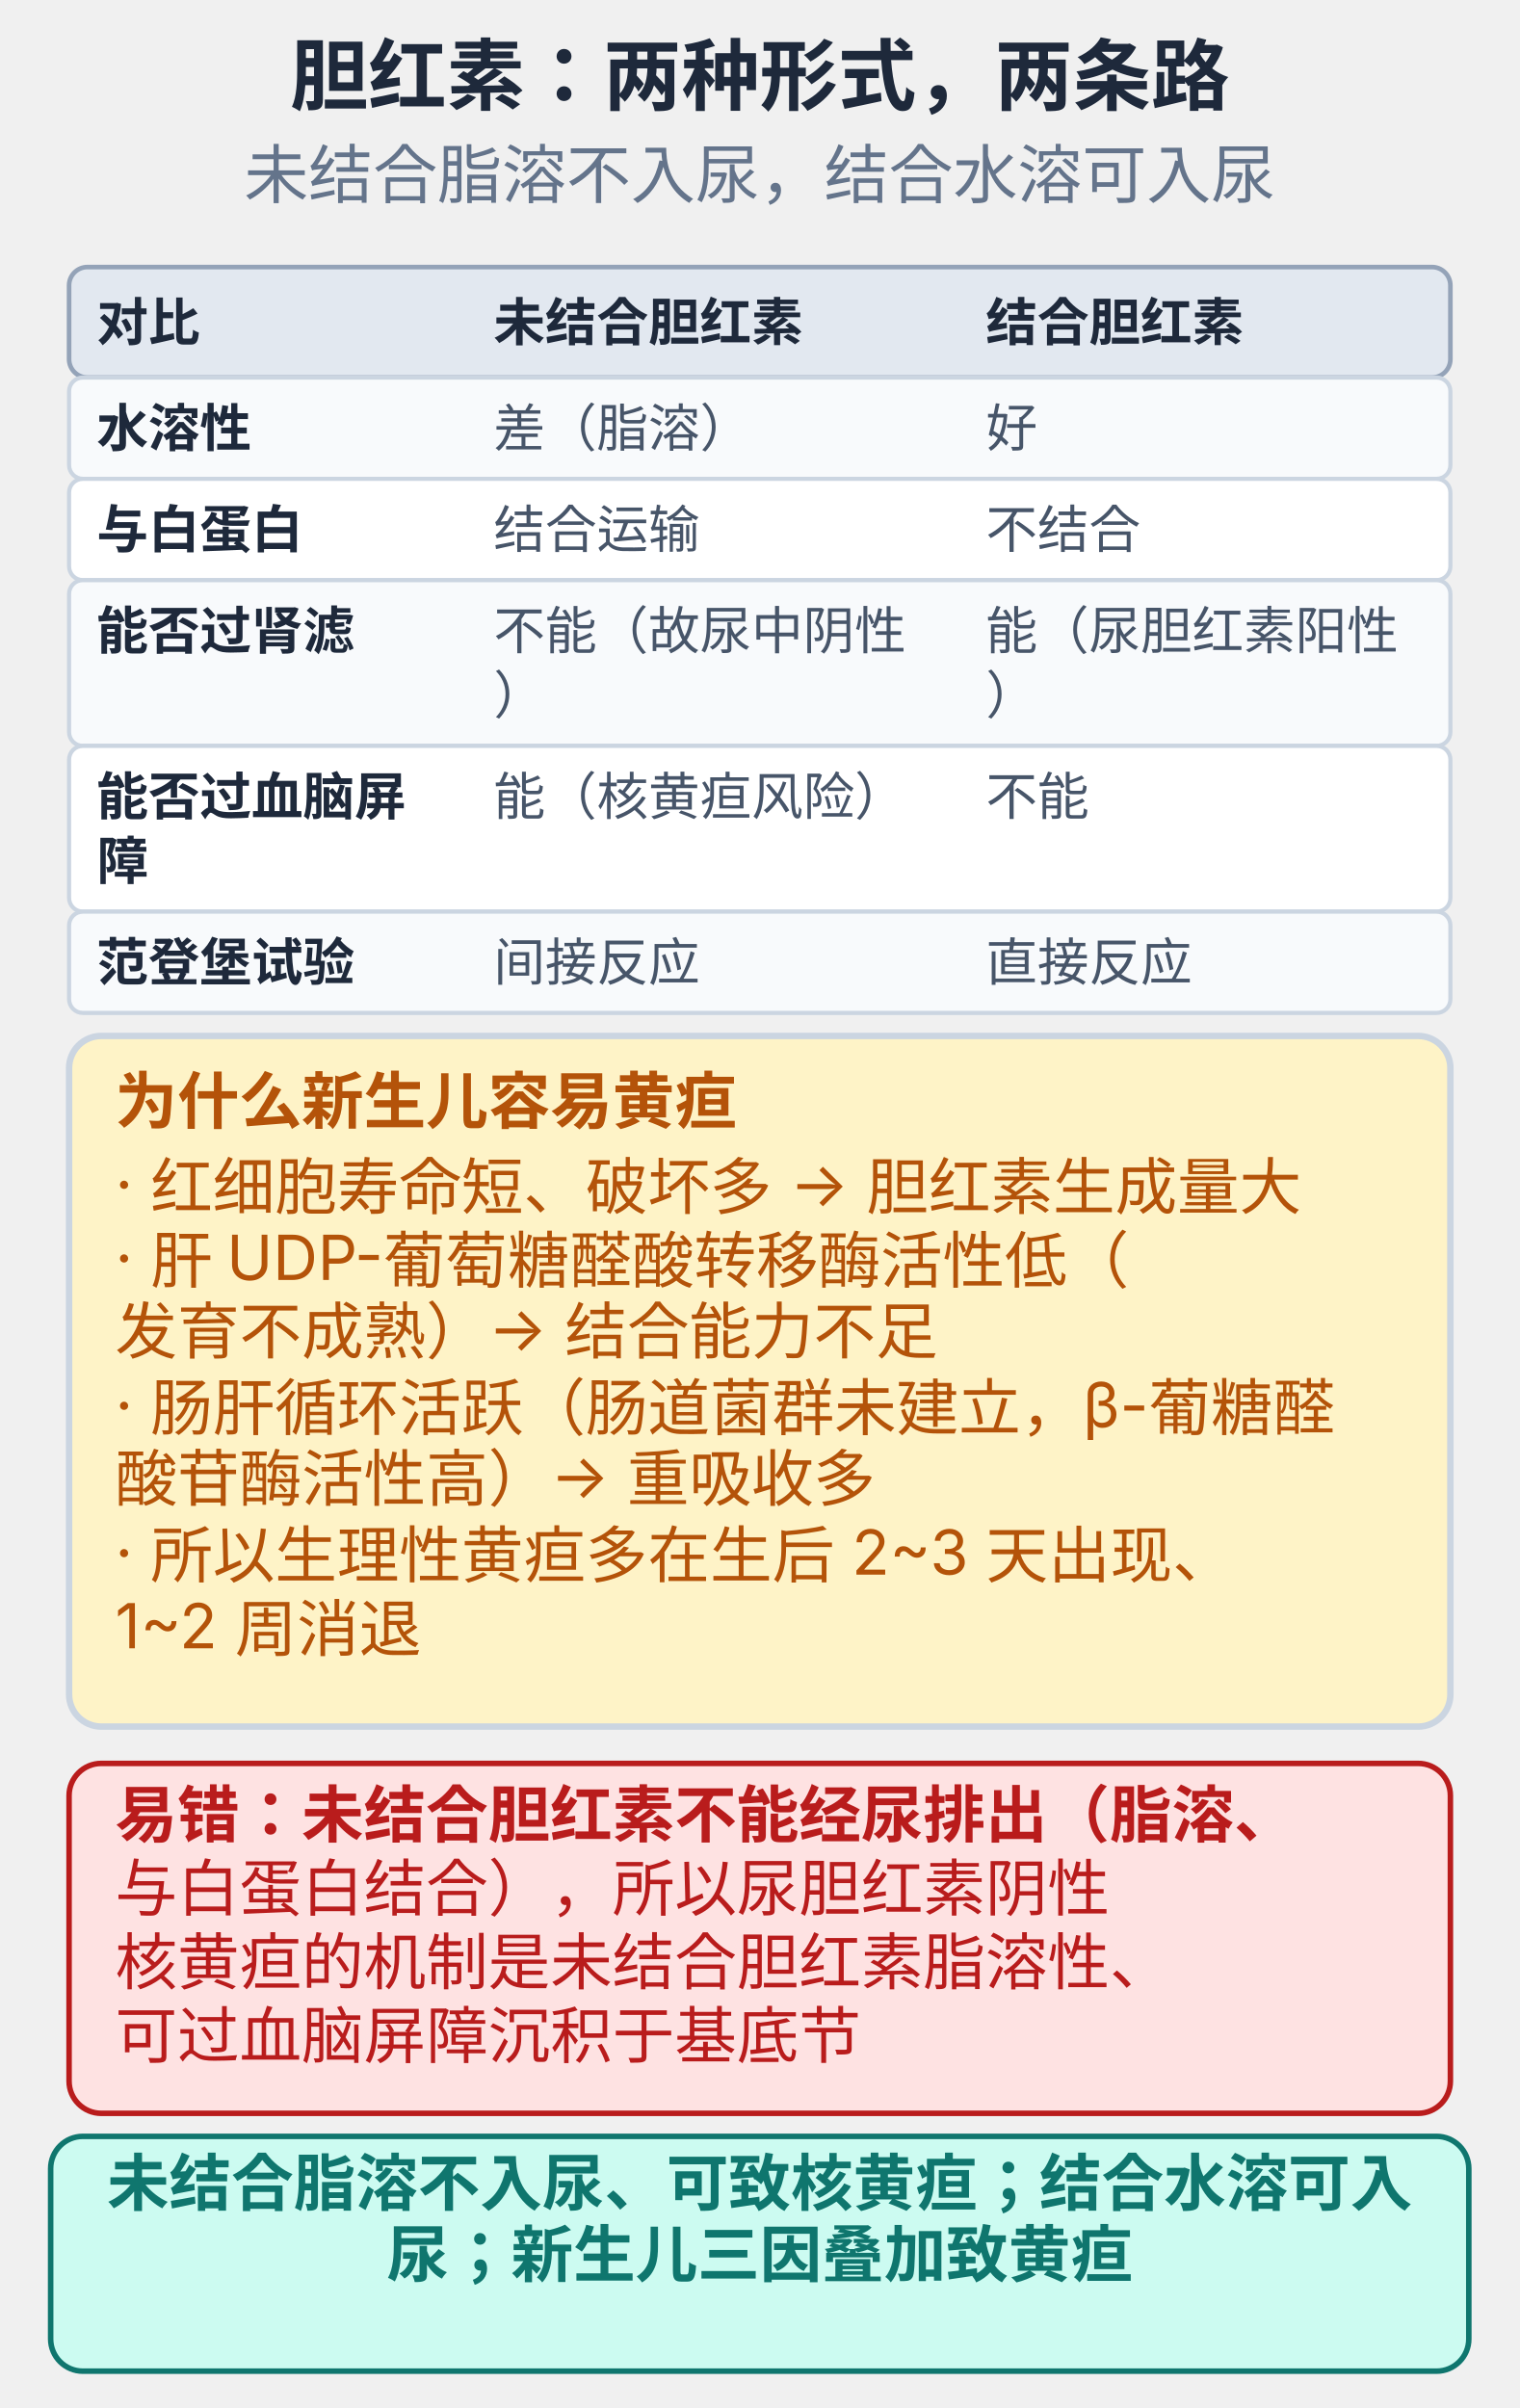
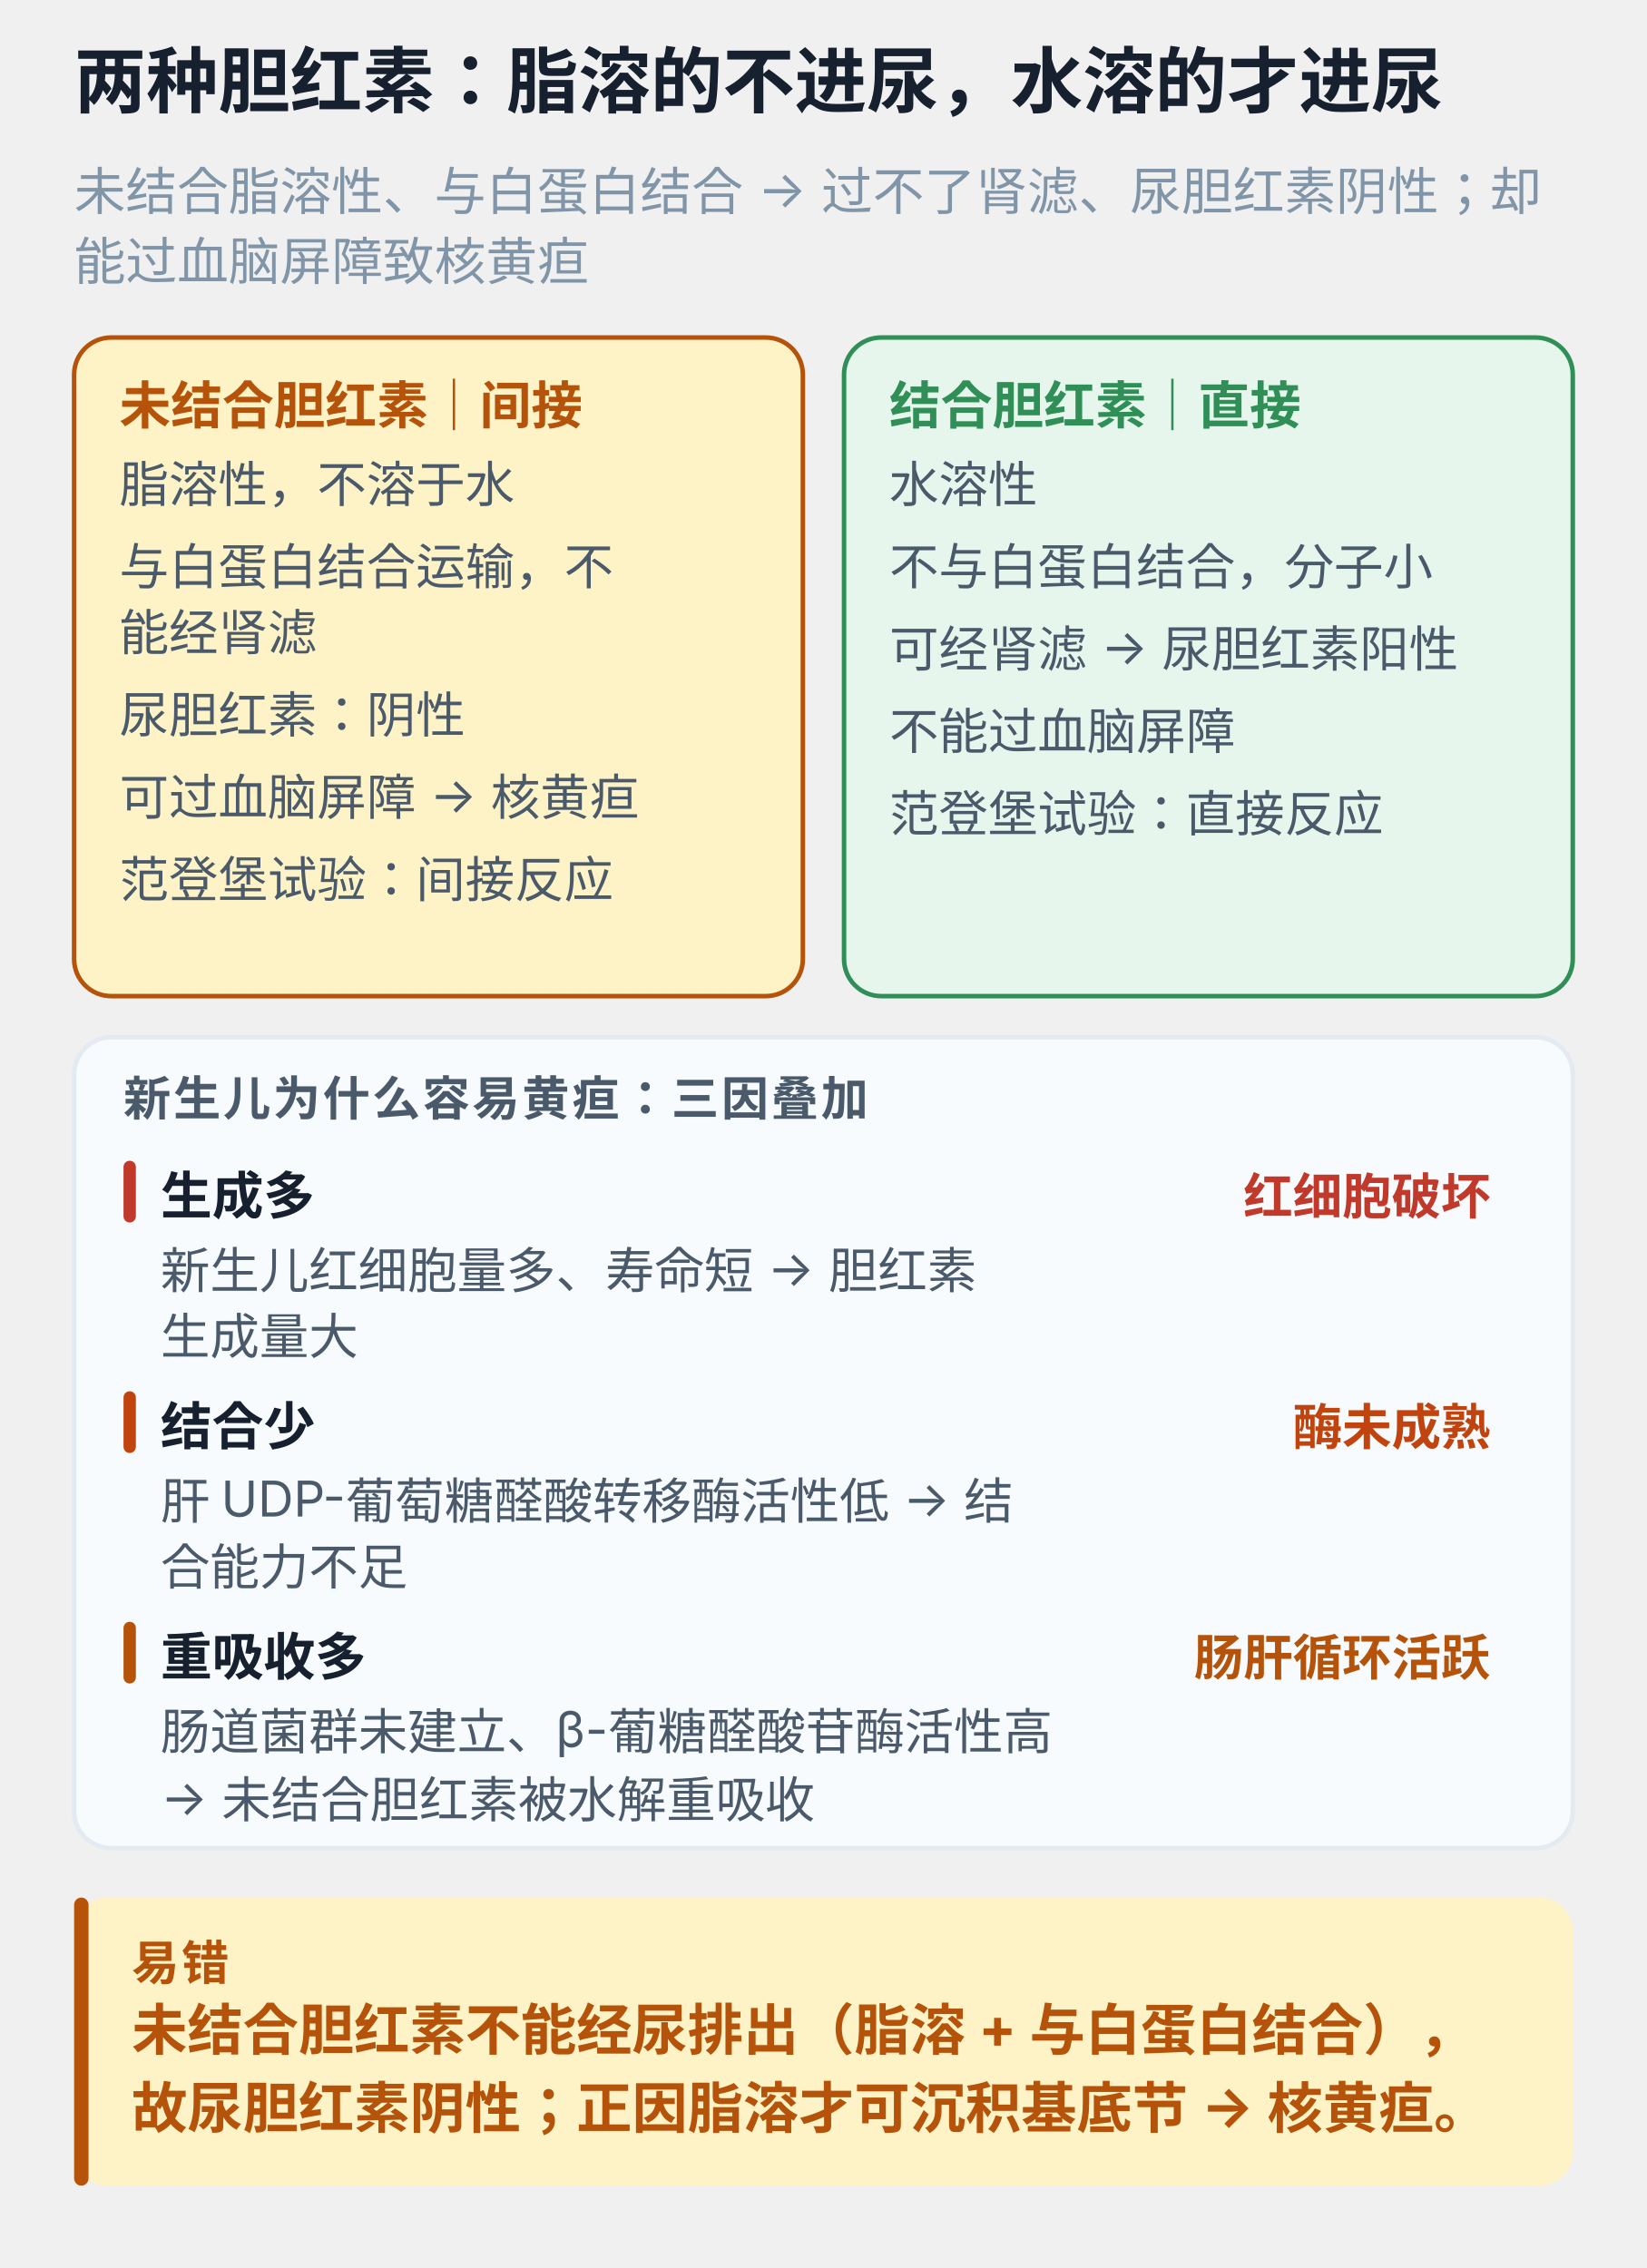
- <svg xmlns="http://www.w3.org/2000/svg" viewBox="0 0 330 523" width="100%" style="max-width:330px;display:block;margin:0 auto;background:#ffffff;border-radius:10px" role="img">
-   <text x="165.0" y="22.6" text-anchor="middle" font-size="17" font-weight="700" fill="#1e293b" font-family="-apple-system,'PingFang SC','Microsoft YaHei',sans-serif">胆红素：两种形式，两条路</text>
-   <text x="165.0" y="43.0" text-anchor="middle" font-size="14" font-weight="400" fill="#64748b" font-family="-apple-system,'PingFang SC','Microsoft YaHei',sans-serif">未结合脂溶不入尿，结合水溶可入尿</text>
-   <rect x="15.0" y="58.0" width="300.0" height="24.0" rx="4" fill="#e2e8f0" stroke="#94a3b8" stroke-width="1" />
-   <text x="21.0" y="74.0" text-anchor="start" font-size="11.2" font-weight="700" fill="#1e293b" font-family="-apple-system,'PingFang SC','Microsoft YaHei',sans-serif">对比</text>
-   <text x="107.2" y="74.0" text-anchor="start" font-size="11.2" font-weight="700" fill="#1e293b" font-family="-apple-system,'PingFang SC','Microsoft YaHei',sans-serif">未结合胆红素</text>
-   <text x="214.1" y="74.0" text-anchor="start" font-size="11.2" font-weight="700" fill="#1e293b" font-family="-apple-system,'PingFang SC','Microsoft YaHei',sans-serif">结合胆红素</text>
-   <rect x="15.0" y="82.0" width="300.0" height="22.0" rx="3" fill="#f8fafc" stroke="#cbd5e1" stroke-width="0.9" />
-   <text x="21.0" y="97.0" text-anchor="start" font-size="11.2" font-weight="700" fill="#1e293b" font-family="-apple-system,'PingFang SC','Microsoft YaHei',sans-serif">水溶性</text>
-   <text x="107.2" y="97.0" text-anchor="start" font-size="11.2" font-weight="400" fill="#475569" font-family="-apple-system,'PingFang SC','Microsoft YaHei',sans-serif">差（脂溶）</text>
-   <text x="214.1" y="97.0" text-anchor="start" font-size="11.2" font-weight="400" fill="#475569" font-family="-apple-system,'PingFang SC','Microsoft YaHei',sans-serif">好</text>
-   <rect x="15.0" y="104.0" width="300.0" height="22.0" rx="3" fill="#ffffff" stroke="#cbd5e1" stroke-width="0.9" />
-   <text x="21.0" y="119.0" text-anchor="start" font-size="11.2" font-weight="700" fill="#1e293b" font-family="-apple-system,'PingFang SC','Microsoft YaHei',sans-serif">与白蛋白</text>
-   <text x="107.2" y="119.0" text-anchor="start" font-size="11.2" font-weight="400" fill="#475569" font-family="-apple-system,'PingFang SC','Microsoft YaHei',sans-serif">结合运输</text>
-   <text x="214.1" y="119.0" text-anchor="start" font-size="11.2" font-weight="400" fill="#475569" font-family="-apple-system,'PingFang SC','Microsoft YaHei',sans-serif">不结合</text>
-   <rect x="15.0" y="126.0" width="300.0" height="36.0" rx="3" fill="#f8fafc" stroke="#cbd5e1" stroke-width="0.9" />
-   <text x="21.0" y="141.0" text-anchor="start" font-size="11.2" font-weight="700" fill="#1e293b" font-family="-apple-system,'PingFang SC','Microsoft YaHei',sans-serif">能否过肾滤</text>
-   <text x="107.2" y="141.0" text-anchor="start" font-size="11.2" font-weight="400" fill="#475569" font-family="-apple-system,'PingFang SC','Microsoft YaHei',sans-serif">不能（故尿中阴性</text>
-   <text x="107.2" y="155.0" text-anchor="start" font-size="11.2" font-weight="400" fill="#475569" font-family="-apple-system,'PingFang SC','Microsoft YaHei',sans-serif">）</text>
-   <text x="214.1" y="141.0" text-anchor="start" font-size="11.2" font-weight="400" fill="#475569" font-family="-apple-system,'PingFang SC','Microsoft YaHei',sans-serif">能（尿胆红素阳性</text>
-   <text x="214.1" y="155.0" text-anchor="start" font-size="11.2" font-weight="400" fill="#475569" font-family="-apple-system,'PingFang SC','Microsoft YaHei',sans-serif">）</text>
-   <rect x="15.0" y="162.0" width="300.0" height="36.0" rx="3" fill="#ffffff" stroke="#cbd5e1" stroke-width="0.9" />
-   <text x="21.0" y="177.0" text-anchor="start" font-size="11.2" font-weight="700" fill="#1e293b" font-family="-apple-system,'PingFang SC','Microsoft YaHei',sans-serif">能否过血脑屏</text>
-   <text x="21.0" y="191.0" text-anchor="start" font-size="11.2" font-weight="700" fill="#1e293b" font-family="-apple-system,'PingFang SC','Microsoft YaHei',sans-serif">障</text>
-   <text x="107.2" y="177.0" text-anchor="start" font-size="11.2" font-weight="400" fill="#475569" font-family="-apple-system,'PingFang SC','Microsoft YaHei',sans-serif">能（核黄疸风险）</text>
-   <text x="214.1" y="177.0" text-anchor="start" font-size="11.2" font-weight="400" fill="#475569" font-family="-apple-system,'PingFang SC','Microsoft YaHei',sans-serif">不能</text>
-   <rect x="15.0" y="198.0" width="300.0" height="22.0" rx="3" fill="#f8fafc" stroke="#cbd5e1" stroke-width="0.9" />
-   <text x="21.0" y="213.0" text-anchor="start" font-size="11.2" font-weight="700" fill="#1e293b" font-family="-apple-system,'PingFang SC','Microsoft YaHei',sans-serif">范登堡试验</text>
-   <text x="107.2" y="213.0" text-anchor="start" font-size="11.2" font-weight="400" fill="#475569" font-family="-apple-system,'PingFang SC','Microsoft YaHei',sans-serif">间接反应</text>
-   <text x="214.1" y="213.0" text-anchor="start" font-size="11.2" font-weight="400" fill="#475569" font-family="-apple-system,'PingFang SC','Microsoft YaHei',sans-serif">直接反应</text>
-   <rect x="15.0" y="225.0" width="300.0" height="150.0" rx="7" fill="#fef3c7" stroke="#cbd5e1" stroke-width="1.4" />
-   <text x="25.0" y="244.0" text-anchor="start" font-size="13.5" font-weight="700" fill="#b45309" font-family="-apple-system,'PingFang SC','Microsoft YaHei',sans-serif">为什么新生儿容易黄疸</text>
-   <text x="25.0" y="262.0" text-anchor="start" font-size="13.5" font-weight="400" fill="#b45309" font-family="-apple-system,'PingFang SC','Microsoft YaHei',sans-serif">· 红细胞寿命短、破坏多 → 胆红素生成量大</text>
-   <text x="25.0" y="278.0" text-anchor="start" font-size="13.5" font-weight="400" fill="#b45309" font-family="-apple-system,'PingFang SC','Microsoft YaHei',sans-serif">· 肝 UDP-葡萄糖醛酸转移酶活性低（</text>
-   <text x="25.0" y="294.0" text-anchor="start" font-size="13.5" font-weight="400" fill="#b45309" font-family="-apple-system,'PingFang SC','Microsoft YaHei',sans-serif">发育不成熟）→ 结合能力不足</text>
-   <text x="25.0" y="310.0" text-anchor="start" font-size="13.5" font-weight="400" fill="#b45309" font-family="-apple-system,'PingFang SC','Microsoft YaHei',sans-serif">· 肠肝循环活跃（肠道菌群未建立，β-葡糖醛</text>
-   <text x="25.0" y="326.0" text-anchor="start" font-size="13.5" font-weight="400" fill="#b45309" font-family="-apple-system,'PingFang SC','Microsoft YaHei',sans-serif">酸苷酶活性高）→ 重吸收多</text>
-   <text x="25.0" y="342.0" text-anchor="start" font-size="13.5" font-weight="400" fill="#b45309" font-family="-apple-system,'PingFang SC','Microsoft YaHei',sans-serif">· 所以生理性黄疸多在生后 2~3 天出现、</text>
-   <text x="25.0" y="358.0" text-anchor="start" font-size="13.5" font-weight="400" fill="#b45309" font-family="-apple-system,'PingFang SC','Microsoft YaHei',sans-serif">1~2 周消退</text>
-   <rect x="15.0" y="383.0" width="300.0" height="76.0" rx="7" fill="#fee2e2" stroke="#b91c1c" stroke-width="1.2" />
-   <text x="25.0" y="399.0" text-anchor="start" font-size="13.5" font-weight="700" fill="#b91c1c" font-family="-apple-system,'PingFang SC','Microsoft YaHei',sans-serif">易错：未结合胆红素不能经尿排出（脂溶、</text>
-   <text x="25.0" y="415.0" text-anchor="start" font-size="13.5" font-weight="400" fill="#b91c1c" font-family="-apple-system,'PingFang SC','Microsoft YaHei',sans-serif">与白蛋白结合），所以尿胆红素阴性</text>
-   <text x="25.0" y="431.0" text-anchor="start" font-size="13.5" font-weight="400" fill="#b91c1c" font-family="-apple-system,'PingFang SC','Microsoft YaHei',sans-serif">核黄疸的机制是未结合胆红素脂溶性、</text>
-   <text x="25.0" y="447.0" text-anchor="start" font-size="13.5" font-weight="400" fill="#b91c1c" font-family="-apple-system,'PingFang SC','Microsoft YaHei',sans-serif">可过血脑屏障沉积于基底节</text>
-   <rect x="11.0" y="464.0" width="308.0" height="51.0" rx="7" fill="#ccfbf1" stroke="#0f766e" stroke-width="1.2" />
-   <text x="165.0" y="479.0" text-anchor="middle" font-size="13.5" font-weight="700" fill="#0f766e" font-family="-apple-system,'PingFang SC','Microsoft YaHei',sans-serif">未结合脂溶不入尿、可致核黄疸；结合水溶可入</text>
-   <text x="165.0" y="494.5" text-anchor="middle" font-size="13.5" font-weight="700" fill="#0f766e" font-family="-apple-system,'PingFang SC','Microsoft YaHei',sans-serif">尿；新生儿三因叠加致黄疸</text>
+ <svg xmlns="http://www.w3.org/2000/svg" viewBox="0 0 400 551" width="100%" style="max-width:400px;display:block;margin:0 auto;background:#ffffff;border-radius:12px" role="img" aria-label="两种胆红素：脂溶的不进尿，水溶的才进尿">
+   <text x="18.0" y="26.0" font-size="17.5" font-weight="700" fill="#16202e" font-family="-apple-system,BlinkMacSystemFont,'PingFang SC','Microsoft YaHei',sans-serif">两种胆红素：脂溶的不进尿，水溶的才进尿</text>
+   <text x="18.0" y="51.0" font-size="12.5" font-weight="400" fill="#8095a8" font-family="-apple-system,BlinkMacSystemFont,'PingFang SC','Microsoft YaHei',sans-serif">未结合脂溶性、与白蛋白结合 → 过不了肾滤、尿胆红素阴性；却</text>
+   <text x="18.0" y="68.0" font-size="12.5" font-weight="400" fill="#8095a8" font-family="-apple-system,BlinkMacSystemFont,'PingFang SC','Microsoft YaHei',sans-serif">能过血脑屏障致核黄疸</text>
+   <rect x="18.0" y="82.0" width="177.0" height="160.0" rx="9" fill="#fef3c7" stroke="#b45309" stroke-width="1.1" />
+   <text x="29.0" y="103.0" font-size="12.5" font-weight="700" fill="#b45309" font-family="-apple-system,BlinkMacSystemFont,'PingFang SC','Microsoft YaHei',sans-serif">未结合胆红素｜间接</text>
+   <text x="29.0" y="122.0" font-size="12" font-weight="400" fill="#4a5a6b" font-family="-apple-system,BlinkMacSystemFont,'PingFang SC','Microsoft YaHei',sans-serif">脂溶性，不溶于水</text>
+   <text x="29.0" y="142.0" font-size="12" font-weight="400" fill="#4a5a6b" font-family="-apple-system,BlinkMacSystemFont,'PingFang SC','Microsoft YaHei',sans-serif">与白蛋白结合运输，不</text>
+   <text x="29.0" y="158.0" font-size="12" font-weight="400" fill="#4a5a6b" font-family="-apple-system,BlinkMacSystemFont,'PingFang SC','Microsoft YaHei',sans-serif">能经肾滤</text>
+   <text x="29.0" y="178.0" font-size="12" font-weight="400" fill="#4a5a6b" font-family="-apple-system,BlinkMacSystemFont,'PingFang SC','Microsoft YaHei',sans-serif">尿胆红素：阴性</text>
+   <text x="29.0" y="198.0" font-size="12" font-weight="400" fill="#4a5a6b" font-family="-apple-system,BlinkMacSystemFont,'PingFang SC','Microsoft YaHei',sans-serif">可过血脑屏障 → 核黄疸</text>
+   <text x="29.0" y="218.0" font-size="12" font-weight="400" fill="#4a5a6b" font-family="-apple-system,BlinkMacSystemFont,'PingFang SC','Microsoft YaHei',sans-serif">范登堡试验：间接反应</text>
+   <rect x="205.0" y="82.0" width="177.0" height="160.0" rx="9" fill="#e6f6ec" stroke="#2f8f57" stroke-width="1.1" />
+   <text x="216.0" y="103.0" font-size="12.5" font-weight="700" fill="#2f8f57" font-family="-apple-system,BlinkMacSystemFont,'PingFang SC','Microsoft YaHei',sans-serif">结合胆红素｜直接</text>
+   <text x="216.0" y="122.0" font-size="12" font-weight="400" fill="#4a5a6b" font-family="-apple-system,BlinkMacSystemFont,'PingFang SC','Microsoft YaHei',sans-serif">水溶性</text>
+   <text x="216.0" y="142.0" font-size="12" font-weight="400" fill="#4a5a6b" font-family="-apple-system,BlinkMacSystemFont,'PingFang SC','Microsoft YaHei',sans-serif">不与白蛋白结合，分子小</text>
+   <text x="216.0" y="162.0" font-size="12" font-weight="400" fill="#4a5a6b" font-family="-apple-system,BlinkMacSystemFont,'PingFang SC','Microsoft YaHei',sans-serif">可经肾滤 → 尿胆红素阳性</text>
+   <text x="216.0" y="182.0" font-size="12" font-weight="400" fill="#4a5a6b" font-family="-apple-system,BlinkMacSystemFont,'PingFang SC','Microsoft YaHei',sans-serif">不能过血脑屏障</text>
+   <text x="216.0" y="202.0" font-size="12" font-weight="400" fill="#4a5a6b" font-family="-apple-system,BlinkMacSystemFont,'PingFang SC','Microsoft YaHei',sans-serif">范登堡试验：直接反应</text>
+   <rect x="18.0" y="252.0" width="364.0" height="197.0" rx="9" fill="#f8fbfd" stroke="#e3eaf2" stroke-width="1.1" />
+   <text x="30.0" y="271.0" font-size="11.5" font-weight="700" fill="#4a5a6b" letter-spacing="0.6" font-family="-apple-system,BlinkMacSystemFont,'PingFang SC','Microsoft YaHei',sans-serif">新生儿为什么容易黄疸：三因叠加</text>
+   <rect x="30.0" y="282.0" width="3.0" height="15.0" rx="1.5" fill="#c0392b" />
+   <text x="39.0" y="295.0" font-size="12.5" font-weight="700" fill="#16202e" font-family="-apple-system,BlinkMacSystemFont,'PingFang SC','Microsoft YaHei',sans-serif">生成多</text>
+   <text x="362.0" y="295.0" text-anchor="end" font-size="12" font-weight="700" fill="#c0392b" font-family="-apple-system,BlinkMacSystemFont,'PingFang SC','Microsoft YaHei',sans-serif">红细胞破坏</text>
+   <text x="39.0" y="313.0" font-size="12" font-weight="400" fill="#4a5a6b" font-family="-apple-system,BlinkMacSystemFont,'PingFang SC','Microsoft YaHei',sans-serif">新生儿红细胞量多、寿命短 → 胆红素</text>
+   <text x="39.0" y="329.0" font-size="12" font-weight="400" fill="#4a5a6b" font-family="-apple-system,BlinkMacSystemFont,'PingFang SC','Microsoft YaHei',sans-serif">生成量大</text>
+   <rect x="30.0" y="338.0" width="3.0" height="15.0" rx="1.5" fill="#c1440e" />
+   <text x="39.0" y="351.0" font-size="12.5" font-weight="700" fill="#16202e" font-family="-apple-system,BlinkMacSystemFont,'PingFang SC','Microsoft YaHei',sans-serif">结合少</text>
+   <text x="362.0" y="351.0" text-anchor="end" font-size="12" font-weight="700" fill="#c1440e" font-family="-apple-system,BlinkMacSystemFont,'PingFang SC','Microsoft YaHei',sans-serif">酶未成熟</text>
+   <text x="39.0" y="369.0" font-size="12" font-weight="400" fill="#4a5a6b" font-family="-apple-system,BlinkMacSystemFont,'PingFang SC','Microsoft YaHei',sans-serif">肝 UDP-葡萄糖醛酸转移酶活性低 → 结</text>
+   <text x="39.0" y="385.0" font-size="12" font-weight="400" fill="#4a5a6b" font-family="-apple-system,BlinkMacSystemFont,'PingFang SC','Microsoft YaHei',sans-serif">合能力不足</text>
+   <rect x="30.0" y="394.0" width="3.0" height="15.0" rx="1.5" fill="#b45309" />
+   <text x="39.0" y="407.0" font-size="12.5" font-weight="700" fill="#16202e" font-family="-apple-system,BlinkMacSystemFont,'PingFang SC','Microsoft YaHei',sans-serif">重吸收多</text>
+   <text x="362.0" y="407.0" text-anchor="end" font-size="12" font-weight="700" fill="#b45309" font-family="-apple-system,BlinkMacSystemFont,'PingFang SC','Microsoft YaHei',sans-serif">肠肝循环活跃</text>
+   <text x="39.0" y="425.0" font-size="12" font-weight="400" fill="#4a5a6b" font-family="-apple-system,BlinkMacSystemFont,'PingFang SC','Microsoft YaHei',sans-serif">肠道菌群未建立、β-葡糖醛酸苷酶活性高</text>
+   <text x="39.0" y="441.0" font-size="12" font-weight="400" fill="#4a5a6b" font-family="-apple-system,BlinkMacSystemFont,'PingFang SC','Microsoft YaHei',sans-serif">→ 未结合胆红素被水解重吸收</text>
+   <rect x="18.0" y="461.0" width="364.0" height="70.0" rx="8" fill="#fef3c7" />
+   <rect x="18.0" y="461.0" width="3.5" height="70.0" rx="1.8" fill="#b45309" />
+   <text x="32.0" y="481.0" font-size="11.5" font-weight="700" fill="#b45309" letter-spacing="0.6" font-family="-apple-system,BlinkMacSystemFont,'PingFang SC','Microsoft YaHei',sans-serif">易错</text>
+   <text x="32.0" y="498.0" font-size="13.5" font-weight="700" fill="#b45309" font-family="-apple-system,BlinkMacSystemFont,'PingFang SC','Microsoft YaHei',sans-serif">未结合胆红素不能经尿排出（脂溶 + 与白蛋白结合），</text>
+   <text x="32.0" y="517.0" font-size="13.5" font-weight="700" fill="#b45309" font-family="-apple-system,BlinkMacSystemFont,'PingFang SC','Microsoft YaHei',sans-serif">故尿胆红素阴性；正因脂溶才可沉积基底节 → 核黄疸。</text>
</svg>
